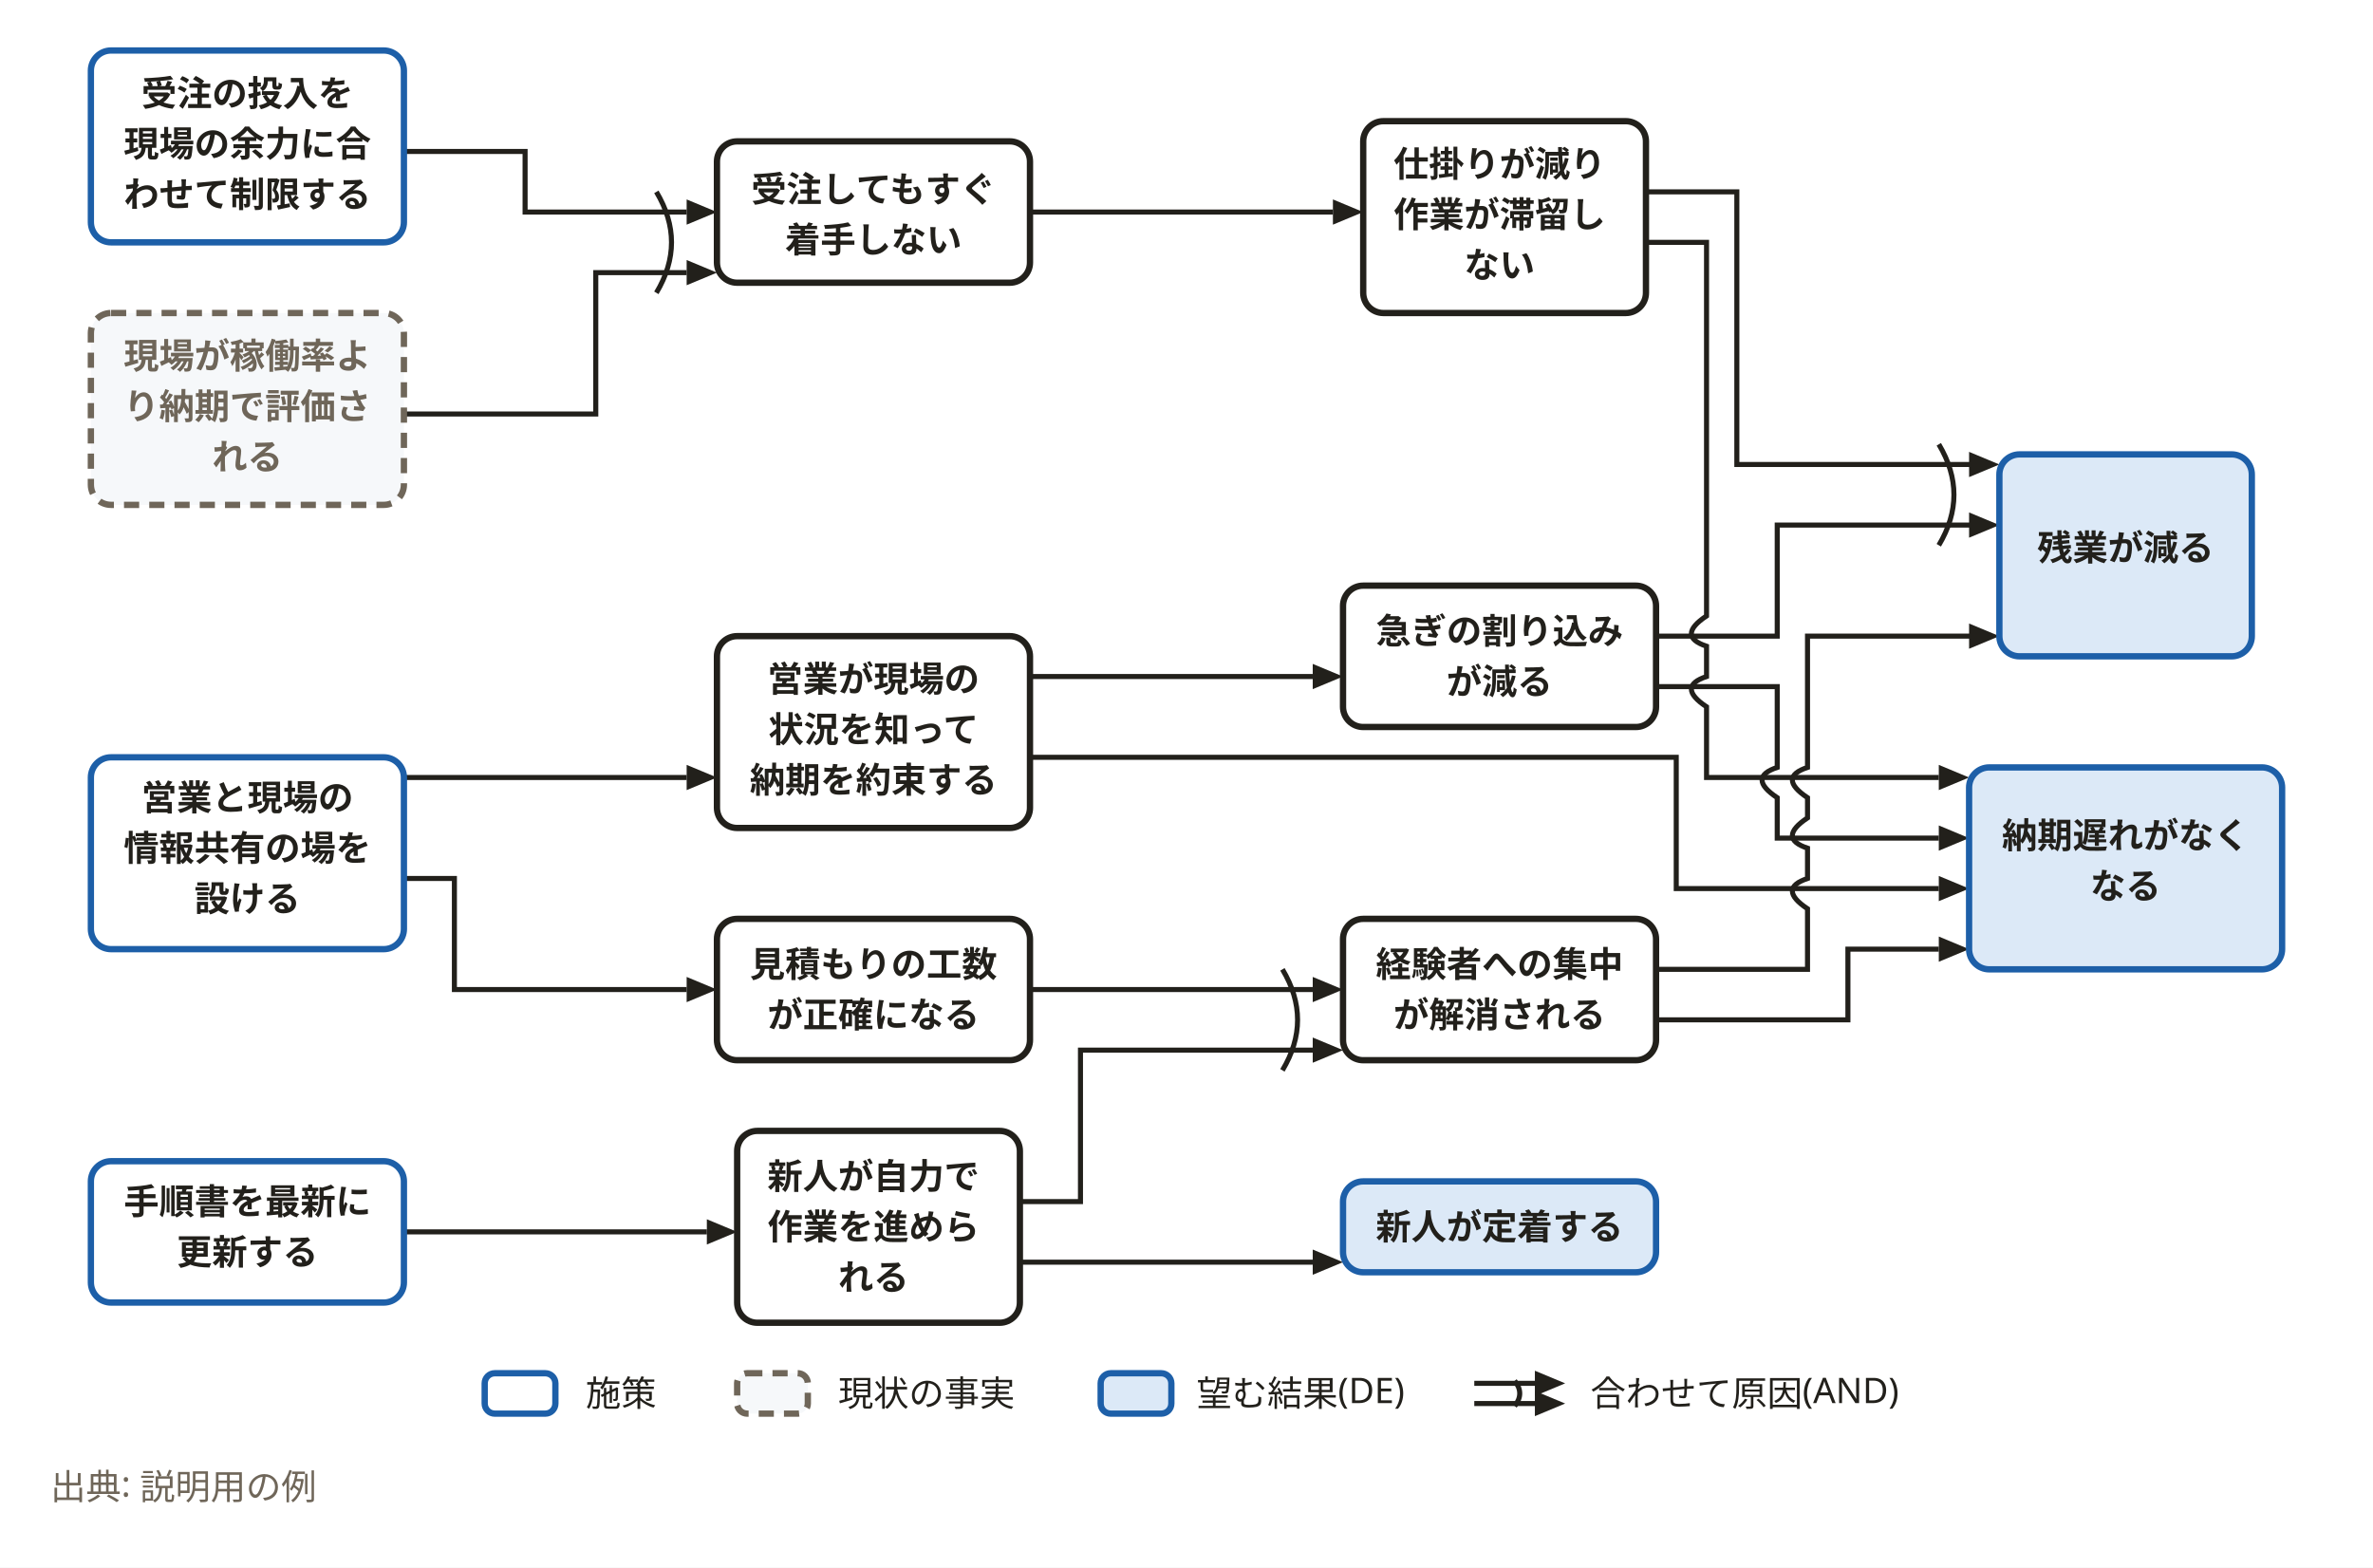
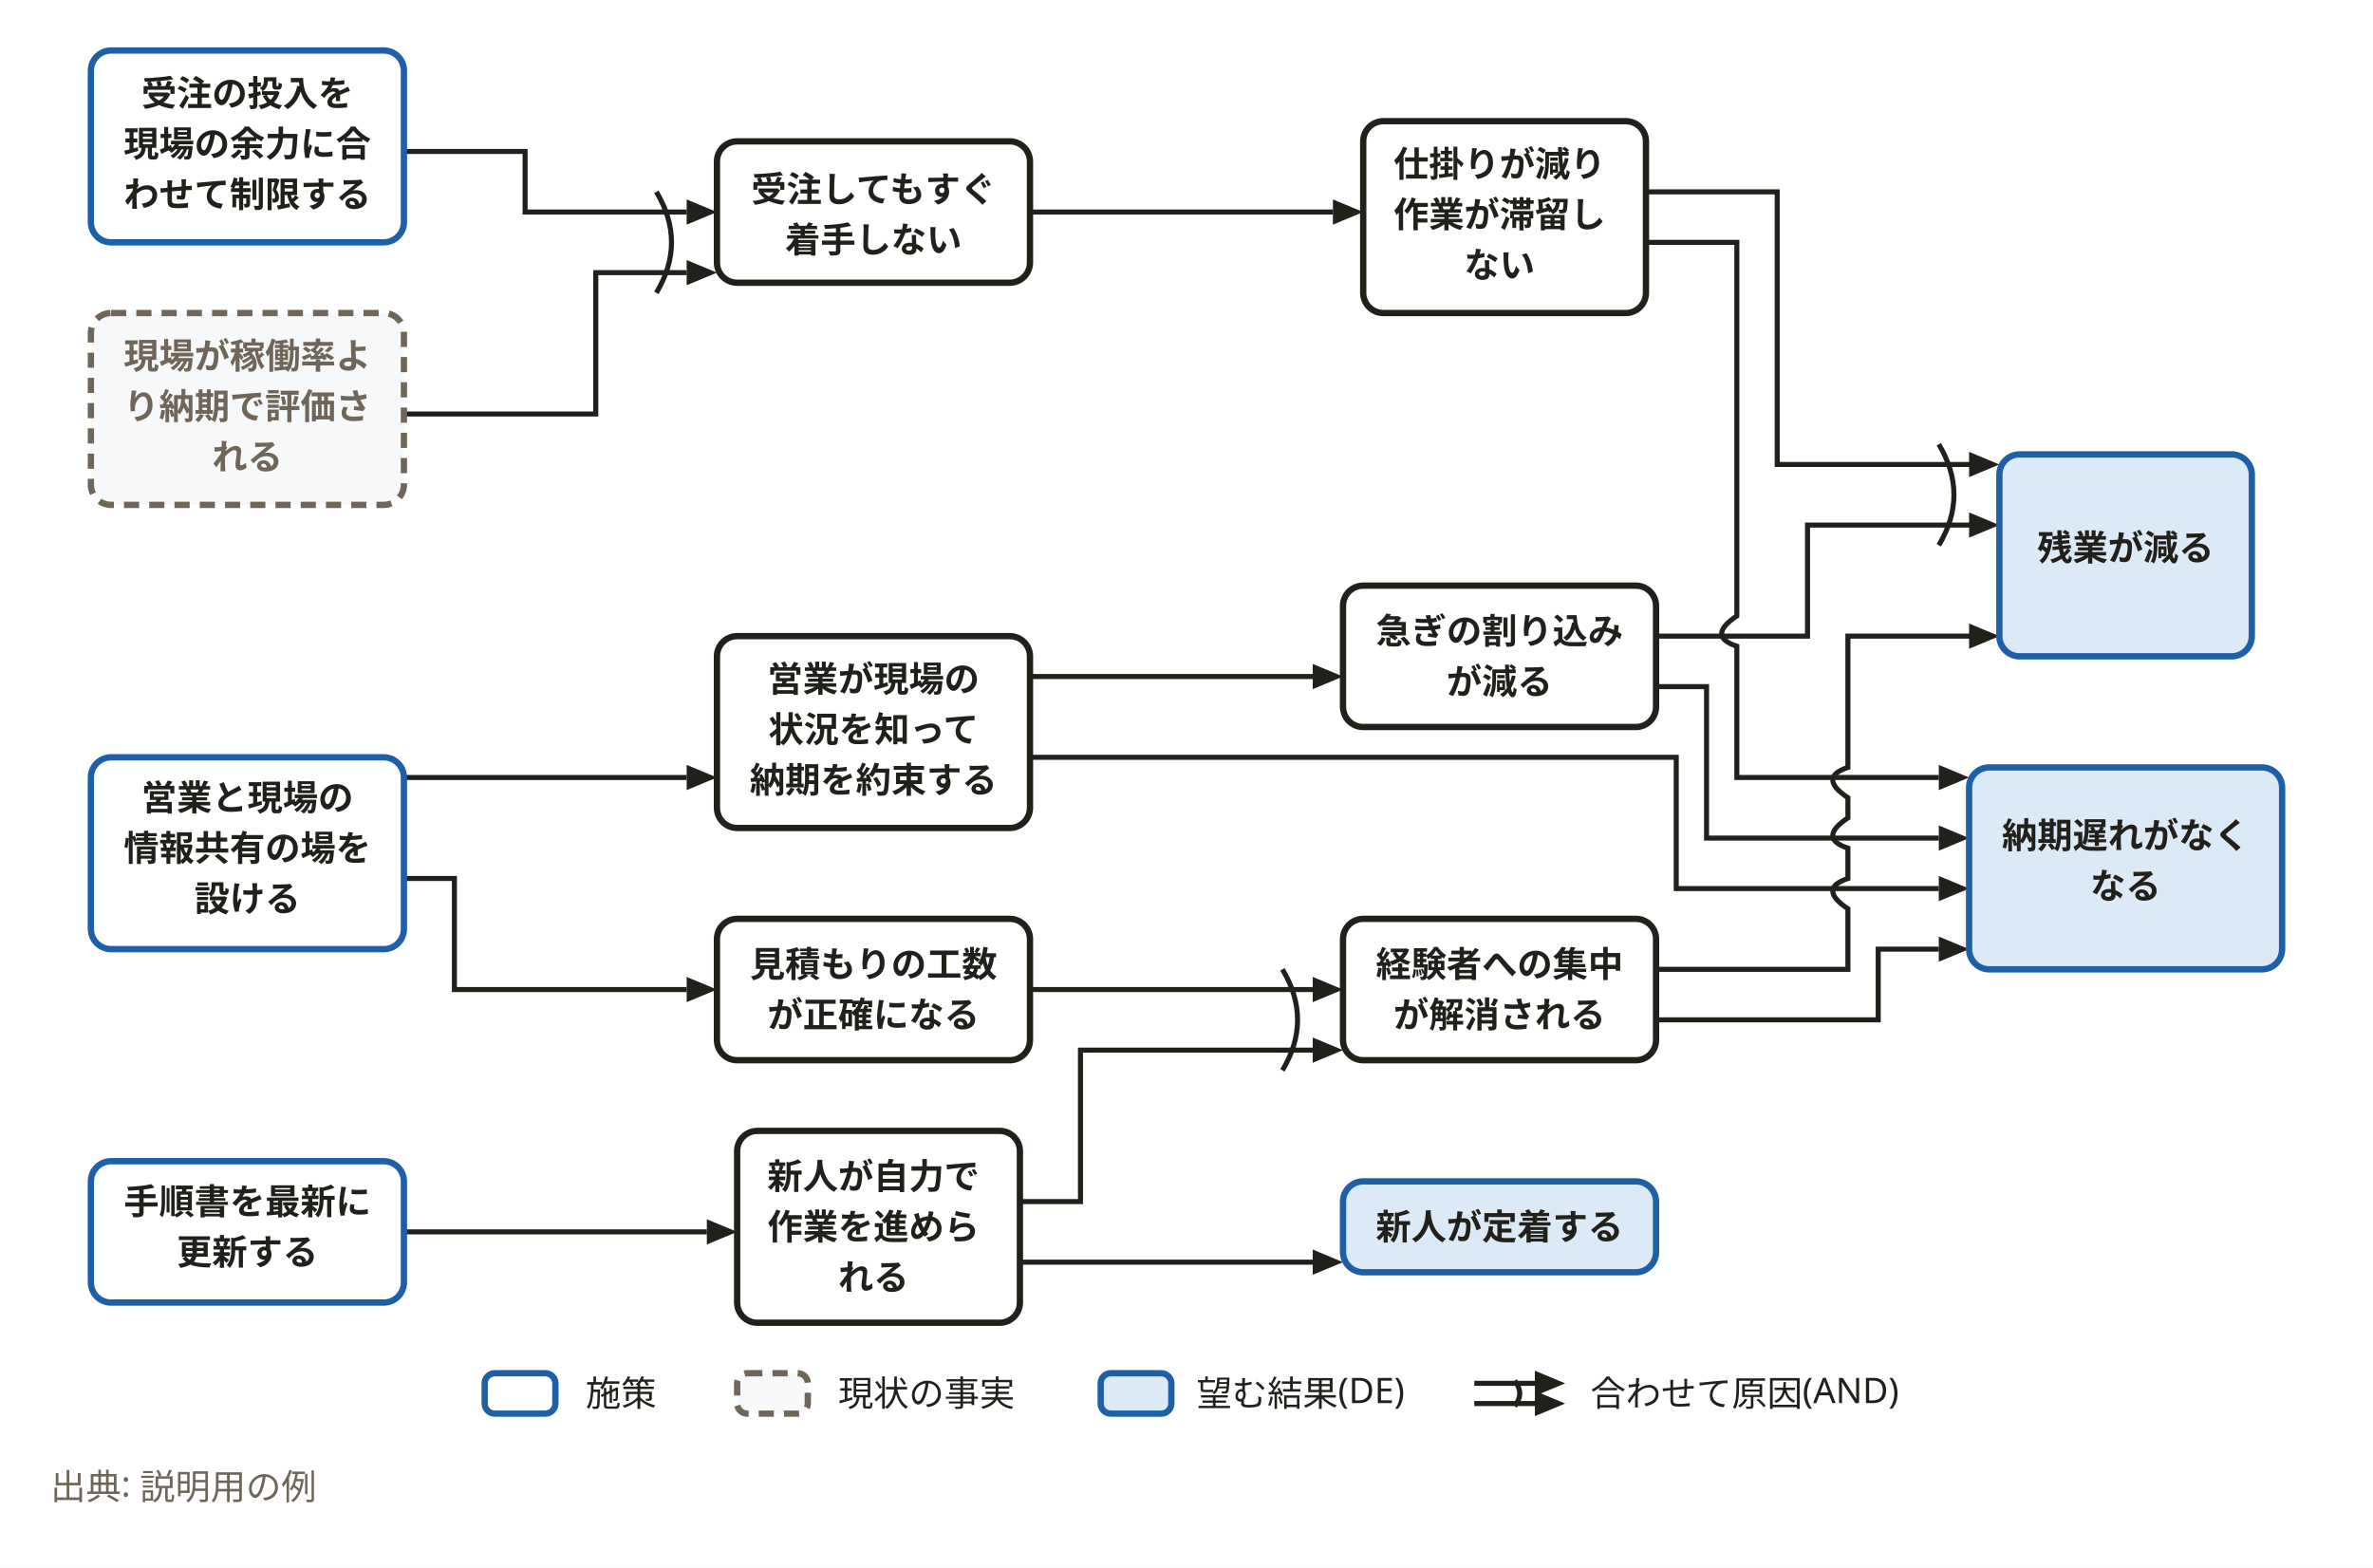
<svg xmlns="http://www.w3.org/2000/svg" width="940" height="621" viewBox="0 0 940 621" role="img" aria-labelledby="svg-title">
  <style>
    text { font-family: 'Hiragino Sans','Hiragino Kaku Gothic ProN','Yu Gothic','YuGothic',Meiryo,'Noto Sans JP',sans-serif; }
    .emoji { font-family: 'Noto Color Emoji','Segoe UI Emoji',sans-serif; }
  </style>
  <rect x="0" y="0" width="940" height="621" fill="#ffffff" />
  <path d="M160,60 L208,60 L208,84 L272,84" fill="none" stroke="#22201b" stroke-width="2" />
  <path d="M284,84 L272,89 L272,79 z" fill="#22201b" />
  <path d="M160,164 L236,164 L236,108 L272,108" fill="none" stroke="#22201b" stroke-width="2" />
  <path d="M284,108 L272,113 L272,103 z" fill="#22201b" />
  <path d="M408,84 L528,84" fill="none" stroke="#22201b" stroke-width="2" />
  <path d="M540,84 L528,89 L528,79 z" fill="#22201b" />
  <path d="M160,308 L272,308" fill="none" stroke="#22201b" stroke-width="2" />
  <path d="M284,308 L272,313 L272,303 z" fill="#22201b" />
  <path d="M160,348 L180,348 L180,392 L272,392" fill="none" stroke="#22201b" stroke-width="2" />
  <path d="M284,392 L272,397 L272,387 z" fill="#22201b" />
  <path d="M408,268 L520,268" fill="none" stroke="#22201b" stroke-width="2" />
  <path d="M532,268 L520,273 L520,263 z" fill="#22201b" />
  <path d="M160,488 L280,488" fill="none" stroke="#22201b" stroke-width="2" />
  <path d="M292,488 L280,493 L280,483 z" fill="#22201b" />
  <path d="M404,476 L428,476 L428,416 L520,416" fill="none" stroke="#22201b" stroke-width="2" />
  <path d="M532,416 L520,421 L520,411 z" fill="#22201b" />
  <path d="M408,392 L520,392" fill="none" stroke="#22201b" stroke-width="2" />
  <path d="M532,392 L520,397 L520,387 z" fill="#22201b" />
-   <path d="M652,96 L676,96 L676,244 Q664,252 676,256 L676,268 Q664,272 676,280 L676,308 L768,308" fill="none" stroke="#22201b" stroke-width="2" />
+   <path d="M652,96 L688,96 L688,244 Q676,252 688,256 L688,308 L768,308" fill="none" stroke="#22201b" stroke-width="2" />
  <path d="M780,308 L768,313 L768,303 z" fill="#22201b" />
-   <path d="M656,272 L704,272 L704,304 Q692,308 704,316 L704,332 L768,332" fill="none" stroke="#22201b" stroke-width="2" />
+   <path d="M656,272 L676,272 L676,332 L768,332" fill="none" stroke="#22201b" stroke-width="2" />
  <path d="M780,332 L768,337 L768,327 z" fill="#22201b" />
-   <path d="M656,404 L732,404 L732,376 L768,376" fill="none" stroke="#22201b" stroke-width="2" />
+   <path d="M656,404 L744,404 L744,376 L768,376" fill="none" stroke="#22201b" stroke-width="2" />
  <path d="M780,376 L768,381 L768,371 z" fill="#22201b" />
  <path d="M408,300 L664,300 L664,352 L768,352" fill="none" stroke="#22201b" stroke-width="2" />
  <path d="M780,352 L768,357 L768,347 z" fill="#22201b" />
-   <path d="M652,76 L688,76 L688,184 L784,184" fill="none" stroke="#22201b" stroke-width="2" />
+   <path d="M652,76 L704,76 L704,184 L784,184" fill="none" stroke="#22201b" stroke-width="2" />
  <path d="M792,184 L780,189 L780,179 z" fill="#22201b" />
-   <path d="M656,252 L704,252 L704,208 L784,208" fill="none" stroke="#22201b" stroke-width="2" />
+   <path d="M656,252 L716,252 L716,208 L784,208" fill="none" stroke="#22201b" stroke-width="2" />
  <path d="M792,208 L780,213 L780,203 z" fill="#22201b" />
-   <path d="M656,384 L716,384 L716,360 Q704,352 716,348 L716,336 Q704,332 716,324 L716,316 Q704,308 716,304 L716,252 L784,252" fill="none" stroke="#22201b" stroke-width="2" />
+   <path d="M656,384 L732,384 L732,360 Q720,352 732,348 L732,336 Q720,332 732,324 L732,316 Q720,308 732,304 L732,252 L784,252" fill="none" stroke="#22201b" stroke-width="2" />
  <path d="M792,252 L780,257 L780,247 z" fill="#22201b" />
  <path d="M404,500 L520,500" fill="none" stroke="#22201b" stroke-width="2" />
  <path d="M532,500 L520,505 L520,495 z" fill="#22201b" />
  <path d="M260,76 Q272,96 260,116" fill="none" stroke="#22201b" stroke-width="2" />
  <path d="M508,384 Q520,404 508,424" fill="none" stroke="#22201b" stroke-width="2" />
  <path d="M768,176 Q780,196 768,216" fill="none" stroke="#22201b" stroke-width="2" />
  <rect x="36" y="20" width="124" height="76" rx="8" fill="#ffffff" stroke="#1d5fa8" stroke-width="2.5" />
  <rect x="36" y="300" width="124" height="76" rx="8" fill="#ffffff" stroke="#1d5fa8" stroke-width="2.5" />
  <rect x="36" y="460" width="124" height="56" rx="8" fill="#ffffff" stroke="#1d5fa8" stroke-width="2.5" />
  <rect x="36" y="124" width="124" height="76" rx="8" fill="#f6f8fa" stroke="#6f6659" stroke-width="2.5" stroke-dasharray="6,4" />
  <rect x="284" y="56" width="124" height="56" rx="8" fill="#ffffff" stroke="#22201b" stroke-width="2.5" />
  <rect x="540" y="48" width="112" height="76" rx="8" fill="#ffffff" stroke="#22201b" stroke-width="2.5" />
  <rect x="284" y="252" width="124" height="76" rx="8" fill="#ffffff" stroke="#22201b" stroke-width="2.5" />
  <rect x="532" y="232" width="124" height="56" rx="8" fill="#ffffff" stroke="#22201b" stroke-width="2.5" />
  <rect x="284" y="364" width="124" height="56" rx="8" fill="#ffffff" stroke="#22201b" stroke-width="2.5" />
  <rect x="292" y="448" width="112" height="76" rx="8" fill="#ffffff" stroke="#22201b" stroke-width="2.5" />
  <rect x="532" y="364" width="124" height="56" rx="8" fill="#ffffff" stroke="#22201b" stroke-width="2.5" />
  <rect x="780" y="304" width="124" height="80" rx="8" fill="#dce9f7" stroke="#1d5fa8" stroke-width="2.5" />
  <rect x="792" y="180" width="100" height="80" rx="8" fill="#dce9f7" stroke="#1d5fa8" stroke-width="2.5" />
  <rect x="532" y="468" width="124" height="36" rx="8" fill="#dce9f7" stroke="#1d5fa8" stroke-width="2.5" />
  <text x="98" y="42" text-anchor="middle" font-size="14" font-weight="700" fill="#22201b">受注の投入を</text>
  <text x="98" y="62" text-anchor="middle" font-size="14" font-weight="700" fill="#22201b">現場の余力に合</text>
  <text x="98" y="82" text-anchor="middle" font-size="14" font-weight="700" fill="#22201b">わせて制限する</text>
  <text x="98" y="321" text-anchor="middle" font-size="14" font-weight="700" fill="#22201b">営業と現場の</text>
  <text x="98" y="341" text-anchor="middle" font-size="14" font-weight="700" fill="#22201b">情報共有の場を</text>
  <text x="98" y="361" text-anchor="middle" font-size="14" font-weight="700" fill="#22201b">設ける</text>
  <text x="98" y="481" text-anchor="middle" font-size="14" font-weight="700" fill="#22201b">手順書を最新に</text>
  <text x="98" y="501" text-anchor="middle" font-size="14" font-weight="700" fill="#22201b">更新する</text>
  <text x="98" y="146" text-anchor="middle" font-size="14" font-weight="700" fill="#6f6659">現場が稼働率よ</text>
  <text x="98" y="166" text-anchor="middle" font-size="14" font-weight="700" fill="#6f6659">り納期で評価さ</text>
  <text x="98" y="186" text-anchor="middle" font-size="14" font-weight="700" fill="#6f6659">れる</text>
  <text x="346" y="80" text-anchor="middle" font-size="14" font-weight="700" fill="#22201b">受注してもすぐ</text>
  <text x="346" y="100" text-anchor="middle" font-size="14" font-weight="700" fill="#22201b">着手しない</text>
  <text x="594" y="70" text-anchor="middle" font-size="14" font-weight="700" fill="#22201b">仕掛りが減り</text>
  <text x="594" y="90" text-anchor="middle" font-size="14" font-weight="700" fill="#22201b">作業が滞留し</text>
  <text x="594" y="110" text-anchor="middle" font-size="14" font-weight="700" fill="#22201b">ない</text>
  <text x="346" y="274" text-anchor="middle" font-size="14" font-weight="700" fill="#22201b">営業が現場の</text>
  <text x="346" y="294" text-anchor="middle" font-size="14" font-weight="700" fill="#22201b">状況を知って</text>
  <text x="346" y="314" text-anchor="middle" font-size="14" font-weight="700" fill="#22201b">納期を約束する</text>
  <text x="594" y="255" text-anchor="middle" font-size="14" font-weight="700" fill="#22201b">急ぎの割り込み</text>
  <text x="594" y="275" text-anchor="middle" font-size="14" font-weight="700" fill="#22201b">が減る</text>
  <text x="346" y="387" text-anchor="middle" font-size="14" font-weight="700" fill="#22201b">見積もりの工数</text>
  <text x="346" y="407" text-anchor="middle" font-size="14" font-weight="700" fill="#22201b">が正確になる</text>
  <text x="346" y="471" text-anchor="middle" font-size="14" font-weight="700" fill="#22201b">新人が自力で</text>
  <text x="346" y="491" text-anchor="middle" font-size="14" font-weight="700" fill="#22201b">作業を進めら</text>
  <text x="346" y="511" text-anchor="middle" font-size="14" font-weight="700" fill="#22201b">れる</text>
  <text x="594" y="387" text-anchor="middle" font-size="14" font-weight="700" fill="#22201b">経験者への集中</text>
  <text x="594" y="407" text-anchor="middle" font-size="14" font-weight="700" fill="#22201b">が解消される</text>
  <text x="842" y="336" text-anchor="middle" font-size="14" font-weight="700" fill="#22201b">納期遅れがなく</text>
  <text x="842" y="356" text-anchor="middle" font-size="14" font-weight="700" fill="#22201b">なる</text>
  <text x="842" y="222" text-anchor="middle" font-size="14" font-weight="700" fill="#22201b">残業が減る</text>
  <text x="594" y="491" text-anchor="middle" font-size="14" font-weight="700" fill="#22201b">新人が定着する</text>
  <rect x="192" y="544" width="28" height="16" rx="4" fill="#ffffff" stroke="#1d5fa8" stroke-width="2.5" />
  <text x="232" y="557" font-size="14" fill="#22201b">施策</text>
  <rect x="292" y="544" width="28" height="16" rx="4" fill="#f6f8fa" stroke="#6f6659" stroke-width="2.5" stroke-dasharray="6,4" />
  <text x="332" y="557" font-size="14" fill="#22201b">現状の事実</text>
  <rect x="436" y="544" width="28" height="16" rx="4" fill="#dce9f7" stroke="#1d5fa8" stroke-width="2.5" />
  <text x="474" y="557" font-size="14" fill="#22201b">望む結果(DE)</text>
  <path d="M584,548 L612,548" fill="none" stroke="#22201b" stroke-width="2" />
  <path d="M620,548 L608,553 L608,543 z" fill="#22201b" />
  <path d="M584,556 L612,556" fill="none" stroke="#22201b" stroke-width="2" />
  <path d="M620,556 L608,561 L608,551 z" fill="#22201b" />
  <path d="M600,547 Q604,552 600,557" fill="none" stroke="#22201b" stroke-width="2" />
  <text x="630" y="557" font-size="14" fill="#22201b">合わせて原因(AND)</text>
  <text x="20" y="594" font-size="14" font-weight="400" fill="#6f6659">出典: 説明用の例</text>
</svg>
